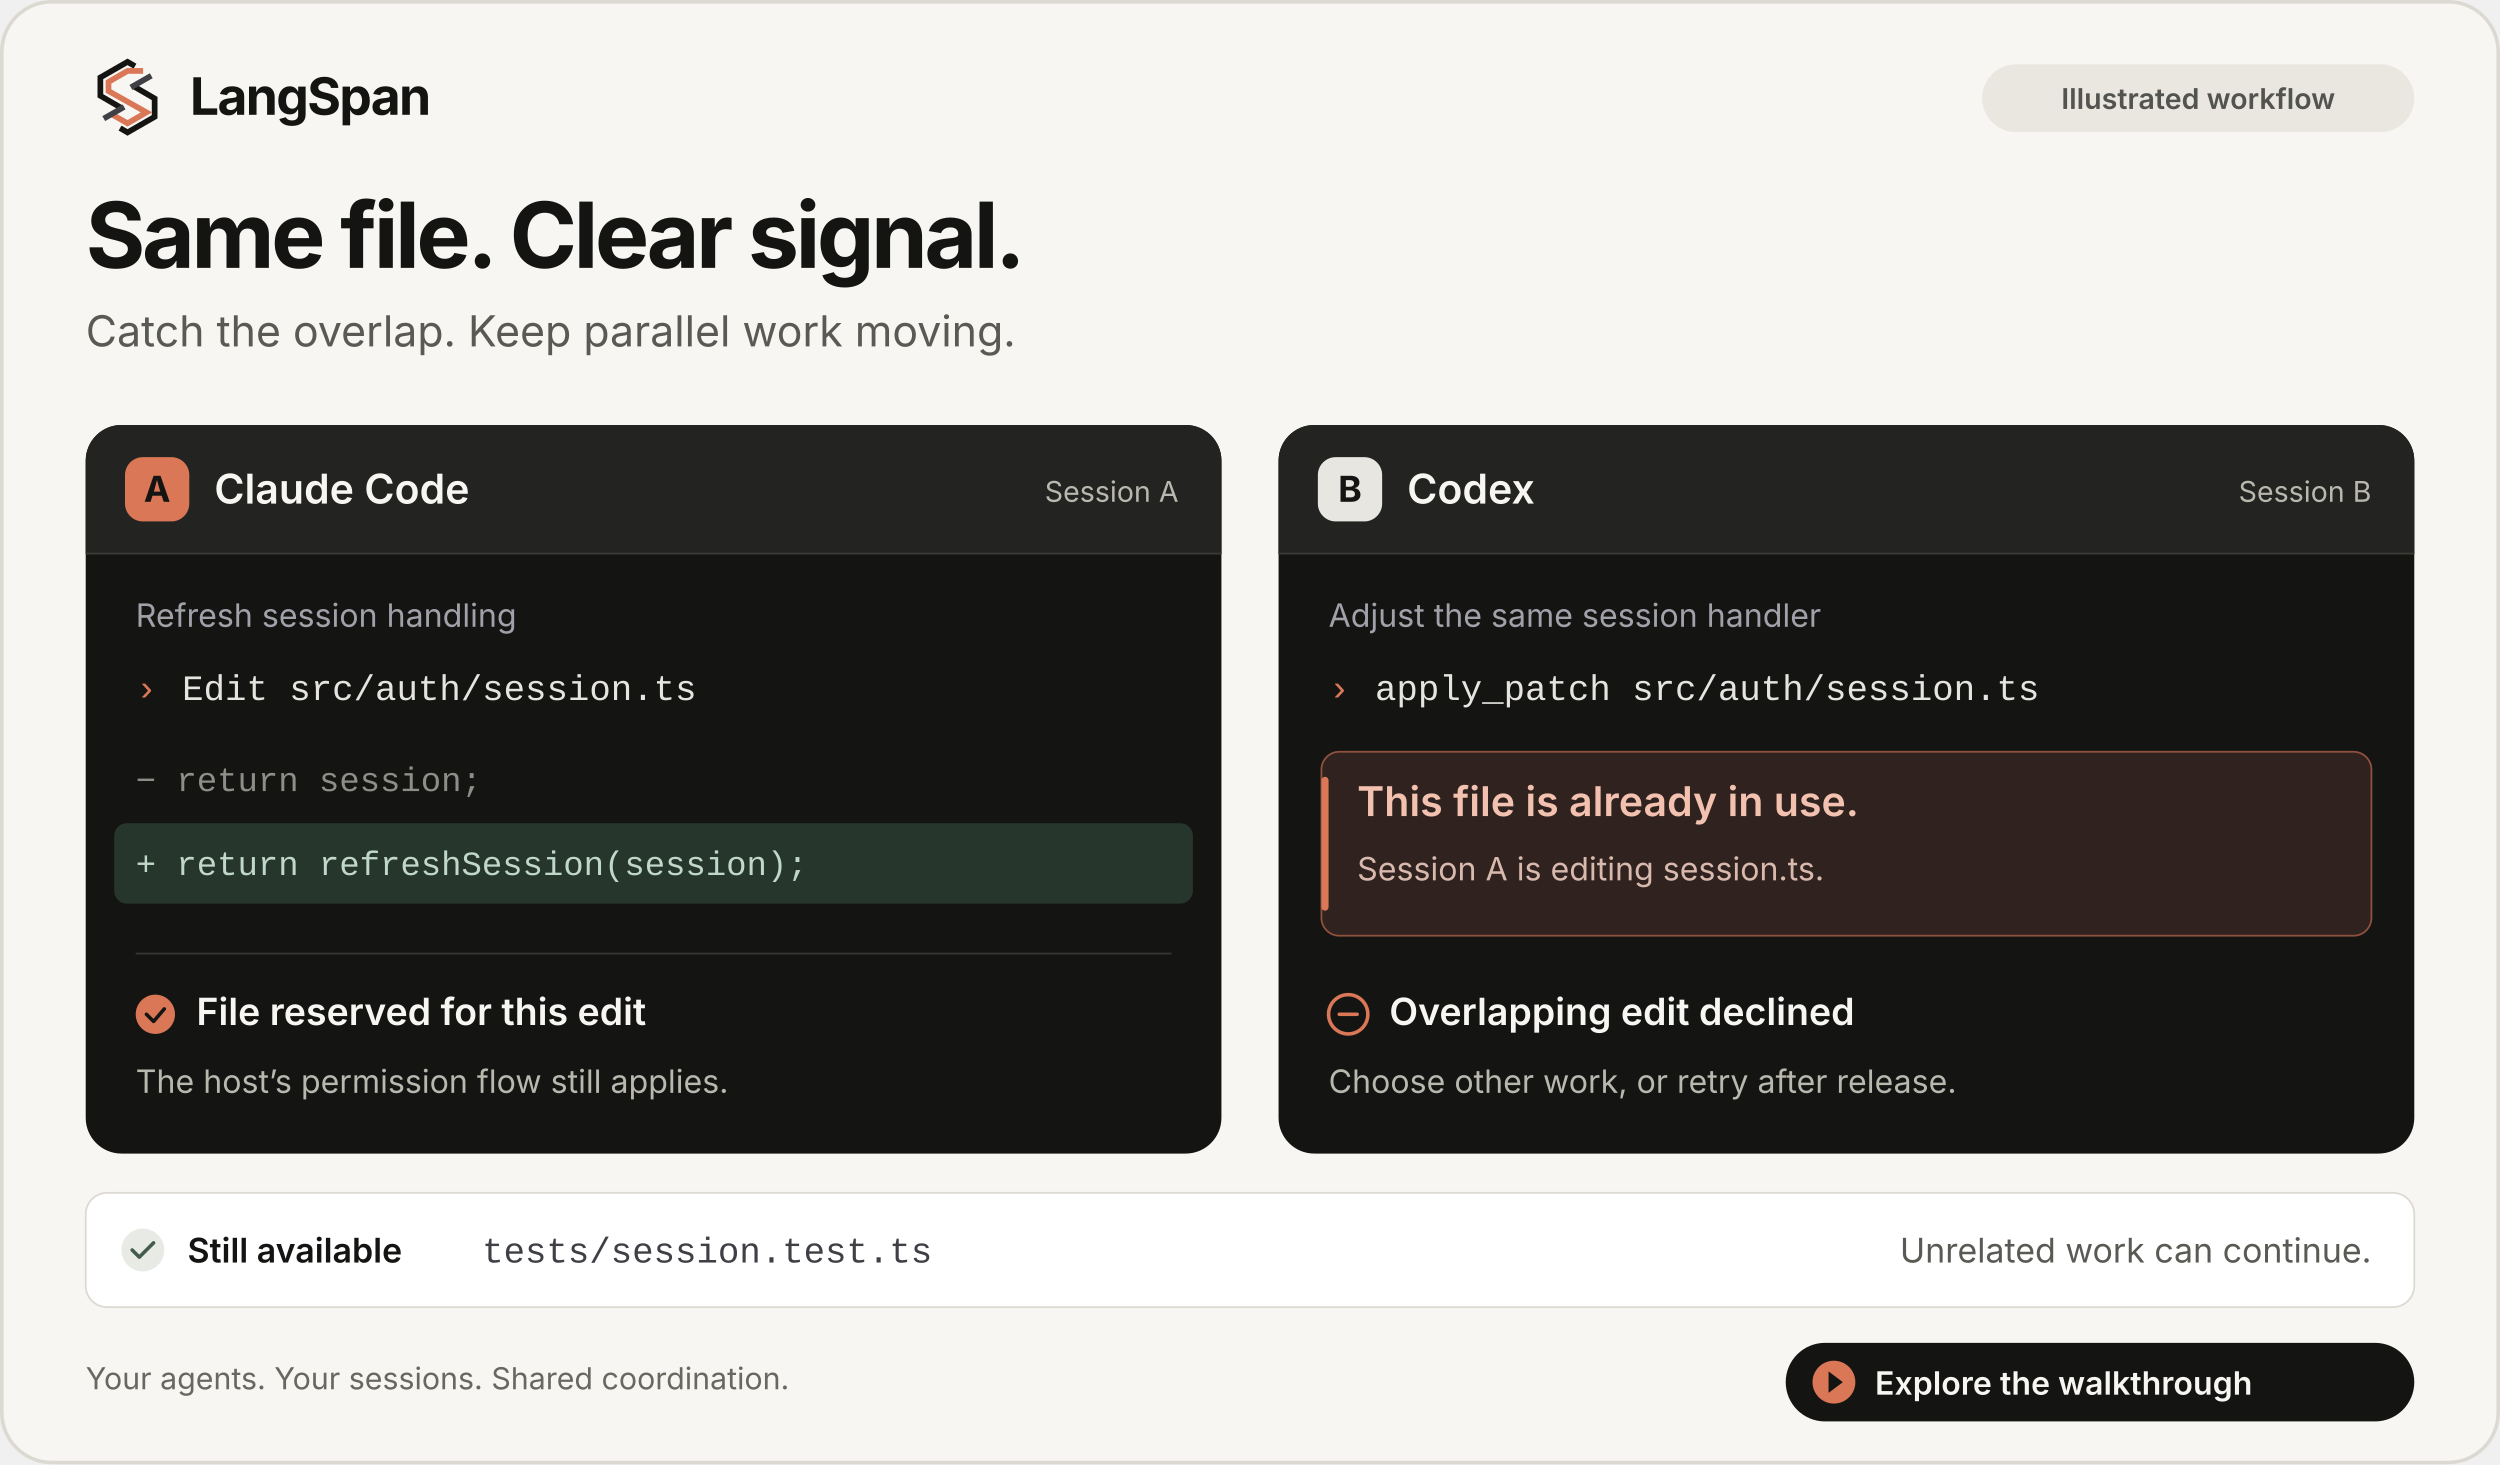
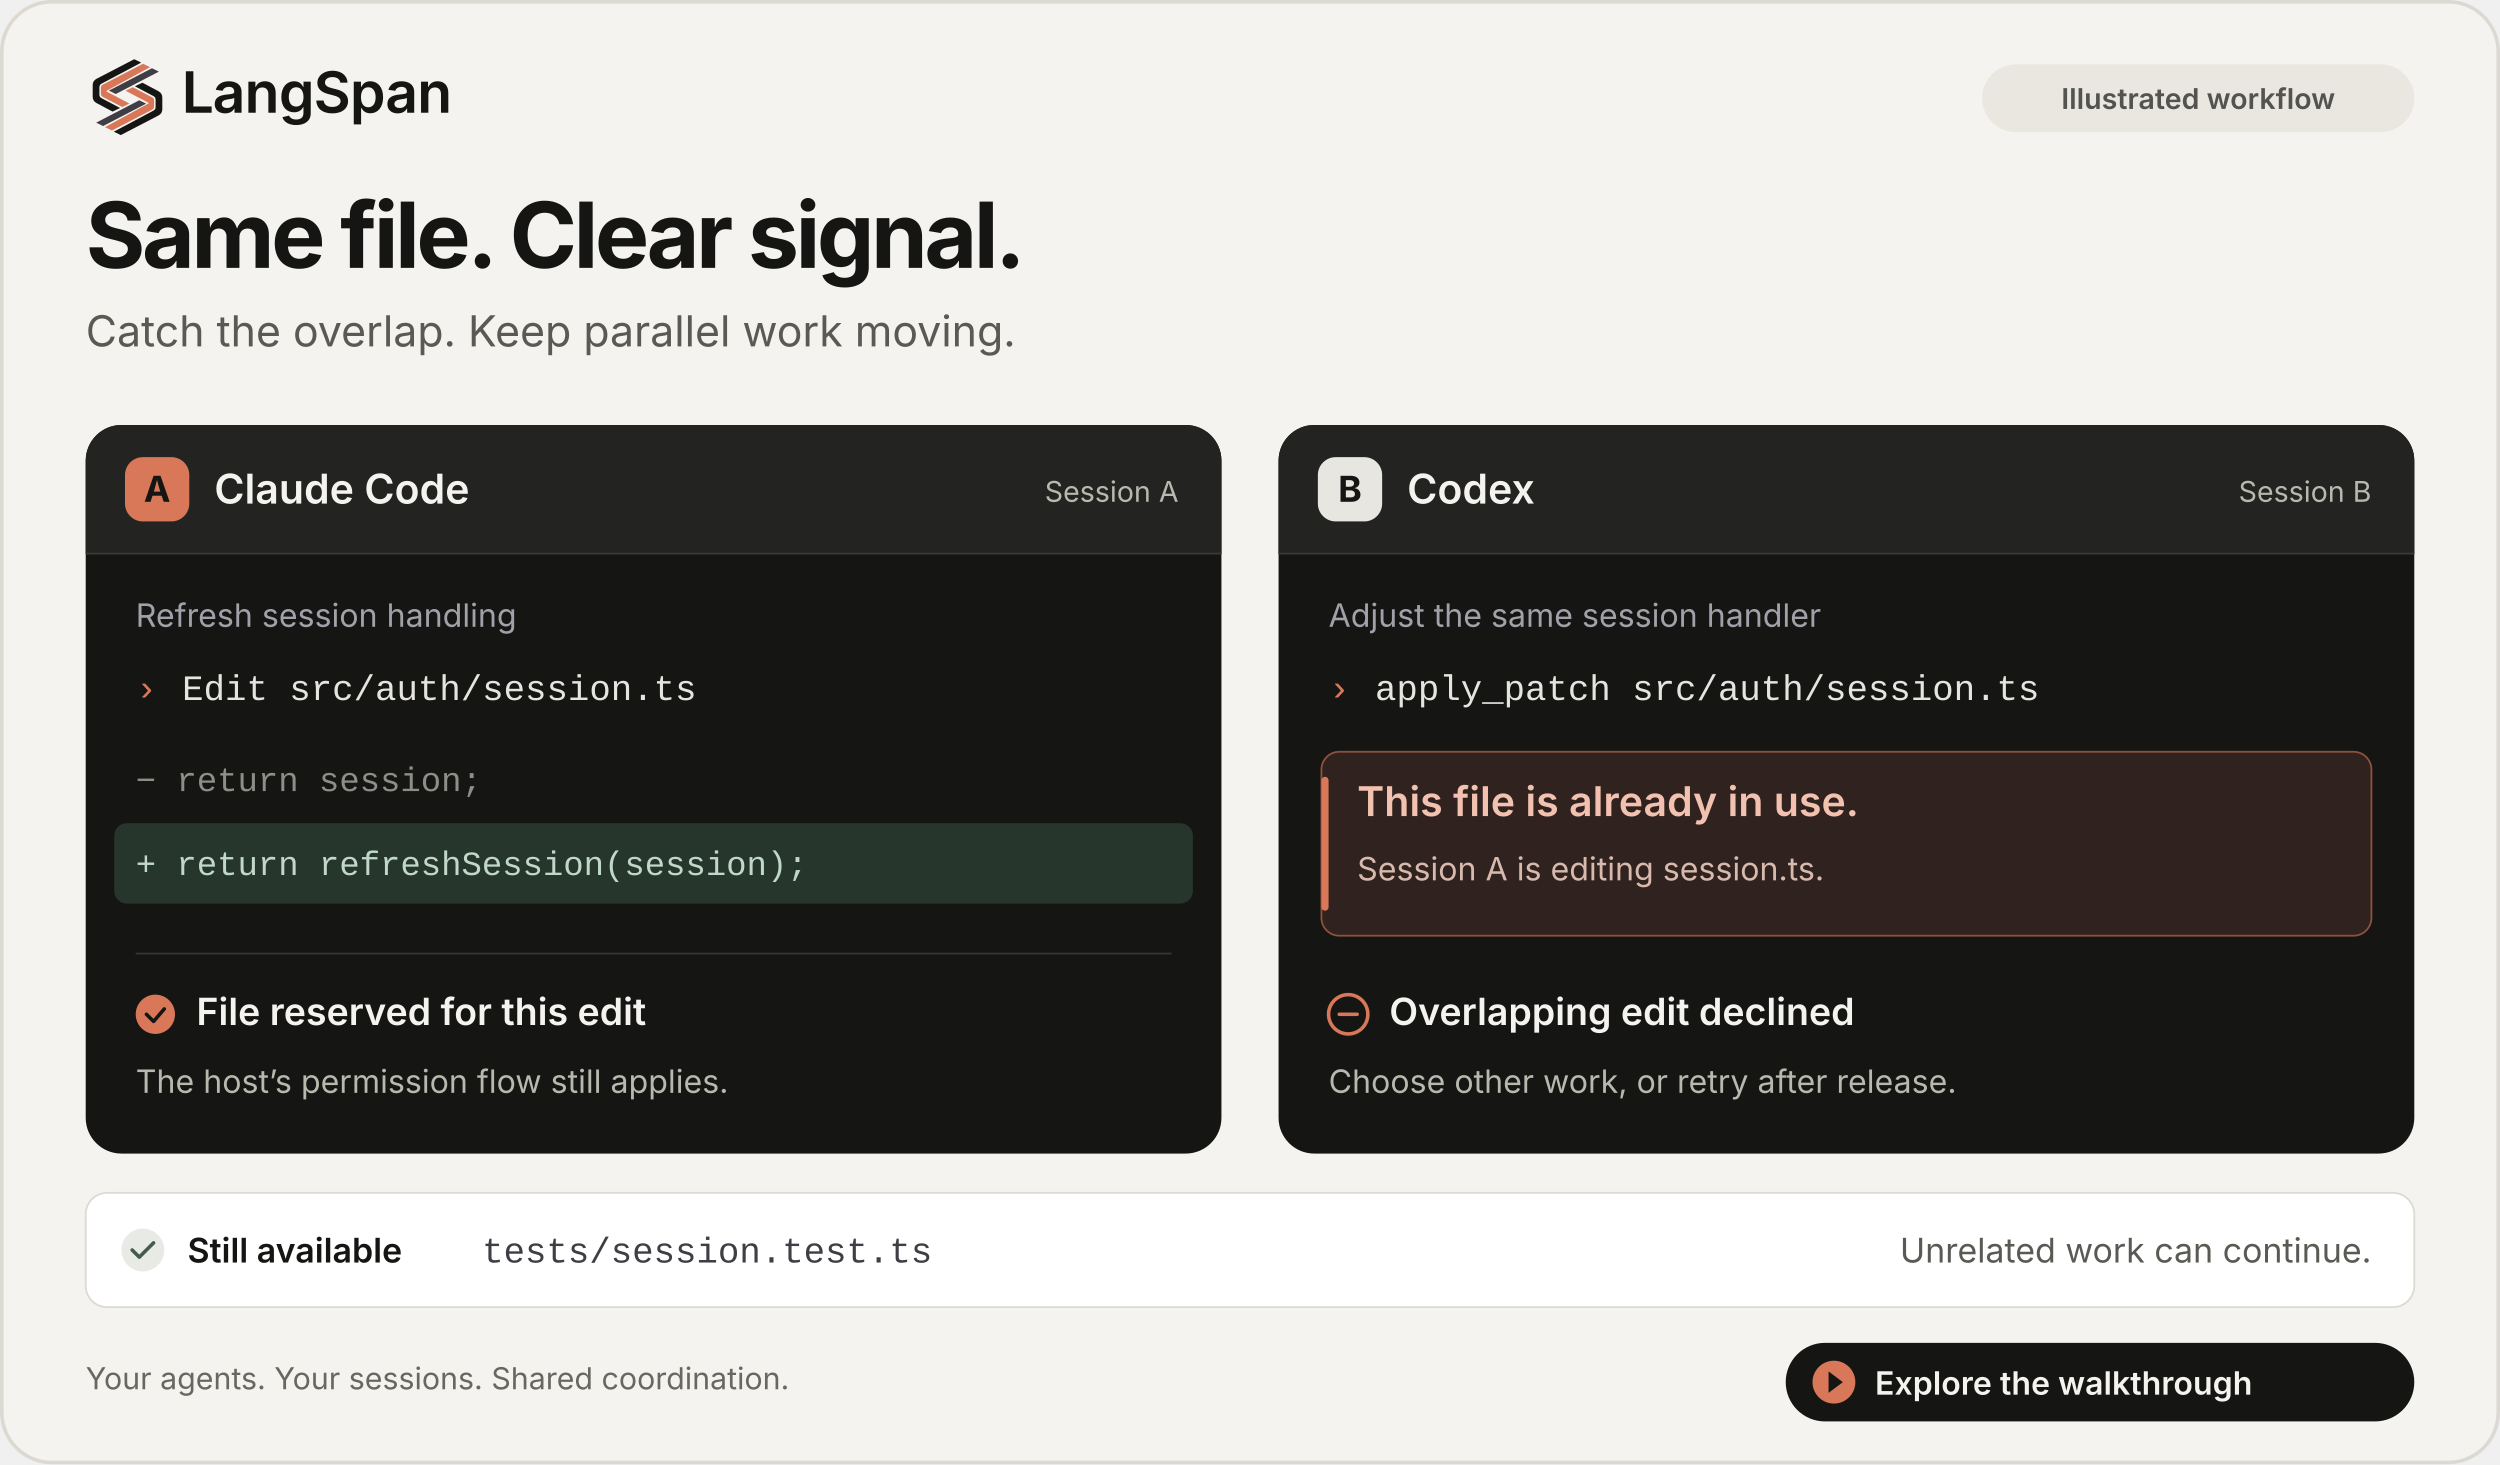
<svg xmlns="http://www.w3.org/2000/svg" width="1400" height="820" viewBox="0 0 1400 820" role="img" aria-labelledby="title desc">
  <defs>
    <clipPath id="left-clip">
      <rect x="48" y="238" width="636" height="408" rx="20" />
    </clipPath>
    <clipPath id="right-clip">
      <rect x="716" y="238" width="636" height="408" rx="20" />
    </clipPath>
  </defs>
-   <rect x="1" y="1" width="1398" height="818" rx="28" fill="#F7F6F2" stroke="#DCD9D2" stroke-width="2" />
+   <rect x="1" y="1" width="1398" height="818" rx="28" fill="#F4F3EF" stroke="#DCD9D2" stroke-width="2" />
  <g font-family="Inter, -apple-system, BlinkMacSystemFont, 'Segoe UI', Helvetica, Arial, sans-serif">
    <g transform="translate(41 24) scale(.76)" fill="none">
-       <g transform="translate(8 8)">
-         <path d="M 37.5 9.2 L 32 6 L 12 17.5 L 12 31 L 27.5 40" stroke="#141413" stroke-width="4.2" stroke-linecap="butt" stroke-linejoin="miter" />
-         <path d="M 36.5 24 L 52 33 L 52 46.5 L 32 58 L 26.5 54.8" stroke="#141413" stroke-width="4.2" stroke-linecap="butt" stroke-linejoin="miter" />
-         <path d="M 43.5 12.7 L 32 12.7 L 18 20.8 L 18 27.5 L 46 43.2 L 32 51.3 L 20.5 44.7" stroke="#D97757" stroke-width="4.2" stroke-linecap="butt" stroke-linejoin="miter" />
-         <path d="M 49.5 16.2 L 34.5 24.8" stroke="#3F3F46" stroke-width="4.2" stroke-linecap="butt" stroke-linejoin="miter" />
-         <path d="M 29.5 39.2 L 14.5 47.8" stroke="#3F3F46" stroke-width="4.2" stroke-linecap="butt" stroke-linejoin="miter" />
+       <g transform="translate(8, 8)">
+         <path d="M 42.10 6.55 L 36.95 4.05 L 9.19 18.47 Q 6.35 19.95 6.35 23.15 L 6.35 31.65 Q 6.35 34.85 9.17 36.35 L 21.00 42.65 L 26.55 40.00 L 12.89 32.79 Q 11.30 31.95 11.30 30.15 L 11.30 24.70 Q 11.30 22.90 12.89 22.06 Z M 21.90 57.45 L 27.05 59.95 L 54.81 45.53 Q 57.65 44.05 57.65 40.85 L 57.65 32.35 Q 57.65 29.15 54.83 27.65 L 43.00 21.35 L 37.45 24.00 L 51.11 31.21 Q 52.70 32.05 52.70 33.85 L 52.70 39.30 Q 52.70 41.10 51.11 41.94 Z" fill="#151513" />
+         <path d="M 48.60 9.90 L 43.45 7.40 L 13.82 22.76 Q 12.40 23.50 12.40 25.10 L 12.40 29.50 Q 12.40 31.10 13.82 31.84 L 28.10 39.30 L 33.40 36.70 L 16.81 27.97 Q 16.10 27.60 16.80 27.22 Z M 15.40 54.10 L 20.55 56.60 L 50.18 41.24 Q 51.60 40.50 51.60 38.90 L 51.60 34.50 Q 51.60 32.90 50.18 32.16 L 35.90 24.70 L 30.60 27.30 L 47.19 36.03 Q 47.90 36.40 47.20 36.78 Z" fill="#D87859" />
+         <path d="M 55.10 13.20 L 50.00 10.70 L 18.25 27.20 L 23.35 29.70 Z M 8.90 50.80 L 14.00 53.30 L 45.75 36.80 L 40.65 34.30 Z" fill="#3F3E44" />
      </g>
-       <text x="86" y="53" fill="#141413" font-size="38" font-weight="700" letter-spacing="-1.2">LangSpan</text>
+       <path d="M 83.01 51.50 L 102.00 51.50 L 102.00 46.86 L 88.54 46.86 L 88.54 20.95 L 83.01 20.95 L 83.01 51.50 Z M 111.94 51.96 C 115.54 51.96 117.68 50.28 118.67 48.35 L 118.85 48.35 L 118.85 51.50 L 124.04 51.50 L 124.04 36.17 C 124.04 30.11 119.10 28.30 114.73 28.30 C 109.91 28.30 106.22 30.44 105.02 34.61 L 110.06 35.33 C 110.60 33.77 112.12 32.42 114.76 32.42 C 117.27 32.42 118.64 33.71 118.64 35.96 L 118.64 36.05 C 118.64 37.60 117.01 37.67 112.97 38.11 C 108.53 38.59 104.27 39.91 104.27 45.07 C 104.27 49.58 107.57 51.96 111.94 51.96 Z M 113.34 48.00 C 111.09 48.00 109.48 46.97 109.48 44.98 C 109.48 42.91 111.28 42.04 113.70 41.70 C 115.12 41.51 117.95 41.15 118.65 40.58 L 118.65 43.28 C 118.65 45.83 116.59 48.00 113.34 48.00 Z M 134.48 38.08 C 134.48 34.77 136.48 32.86 139.33 32.86 C 142.12 32.86 143.79 34.69 143.79 37.75 L 143.79 51.50 L 149.18 51.50 L 149.18 36.91 C 149.20 31.43 146.07 28.30 141.34 28.30 C 137.91 28.30 135.55 29.94 134.51 32.48 L 134.24 32.48 L 134.24 28.59 L 129.08 28.59 L 129.08 51.50 L 134.48 51.50 L 134.48 38.08 Z M 164.25 60.57 C 170.44 60.57 175.01 57.73 175.01 51.87 L 175.01 28.59 L 169.68 28.59 L 169.68 32.38 L 169.38 32.38 C 168.56 30.72 166.84 28.30 162.81 28.30 C 157.51 28.30 153.35 32.44 153.35 39.97 C 153.35 47.44 157.51 51.17 162.79 51.17 C 166.71 51.17 168.55 49.07 169.38 47.39 L 169.65 47.39 L 169.65 51.72 C 169.65 55.10 167.42 56.48 164.34 56.48 C 161.09 56.48 159.66 54.95 159.00 53.60 L 154.14 54.78 C 155.12 57.99 158.42 60.57 164.25 60.57 Z M 164.30 46.94 C 160.74 46.94 158.85 44.16 158.85 39.94 C 158.85 35.78 160.70 32.72 164.30 32.72 C 167.77 32.72 169.68 35.60 169.68 39.94 C 169.68 44.31 167.74 46.94 164.30 46.94 Z M 196.80 29.35 L 202.12 29.35 C 202.01 24.19 197.62 20.54 191.11 20.54 C 184.70 20.54 179.88 24.15 179.90 29.55 C 179.90 33.93 183.01 36.45 188.04 37.75 L 191.51 38.64 C 194.81 39.48 196.99 40.51 197.01 42.88 C 196.99 45.49 194.51 47.23 190.90 47.23 C 187.44 47.23 184.76 45.69 184.54 42.48 L 179.09 42.48 C 179.31 48.55 183.83 51.96 190.95 51.96 C 198.27 51.96 202.52 48.31 202.54 42.92 C 202.52 37.63 198.15 35.21 193.56 34.12 L 190.69 33.41 C 188.19 32.81 185.47 31.75 185.50 29.20 C 185.52 26.90 187.57 25.22 191.03 25.22 C 194.33 25.22 196.51 26.76 196.80 29.35 Z M 206.72 60.09 L 212.12 60.09 L 212.12 47.89 L 212.34 47.89 C 213.19 49.56 214.97 51.90 218.91 51.90 C 224.30 51.90 228.34 47.62 228.34 40.07 C 228.34 32.44 224.18 28.30 218.89 28.30 C 214.84 28.30 213.16 30.72 212.34 32.38 L 212.03 32.38 L 212.03 28.59 L 206.72 28.59 L 206.72 60.09 Z M 212.02 40.05 C 212.02 35.60 213.93 32.72 217.40 32.72 C 220.99 32.72 222.84 35.78 222.84 40.05 C 222.84 44.34 220.96 47.47 217.40 47.47 C 213.95 47.47 212.02 44.49 212.02 40.05 Z M 239.14 51.96 C 242.74 51.96 244.89 50.28 245.87 48.35 L 246.05 48.35 L 246.05 51.50 L 251.25 51.50 L 251.25 36.17 C 251.25 30.11 246.30 28.30 241.93 28.30 C 237.12 28.30 233.42 30.44 232.23 34.61 L 237.27 35.33 C 237.81 33.77 239.33 32.42 241.97 32.42 C 244.47 32.42 245.84 33.71 245.84 35.96 L 245.84 36.05 C 245.84 37.60 244.22 37.67 240.17 38.11 C 235.73 38.59 231.48 39.91 231.48 45.07 C 231.48 49.58 234.77 51.96 239.14 51.96 Z M 240.55 48.00 C 238.30 48.00 236.68 46.97 236.68 44.98 C 236.68 42.91 238.49 42.04 240.91 41.70 C 242.32 41.51 245.16 41.15 245.86 40.58 L 245.86 43.28 C 245.86 45.83 243.80 48.00 240.55 48.00 Z M 261.69 38.08 C 261.69 34.77 263.68 32.86 266.53 32.86 C 269.32 32.86 270.99 34.69 270.99 37.75 L 270.99 51.50 L 276.39 51.50 L 276.39 36.91 C 276.41 31.43 273.27 28.30 268.55 28.30 C 265.11 28.30 262.76 29.94 261.71 32.48 L 261.45 32.48 L 261.45 28.59 L 256.29 28.59 L 256.29 51.50 L 261.69 51.50 L 261.69 38.08 Z" fill="#151513" />
    </g>
    <rect x="1110" y="36" width="242" height="38" rx="19" fill="#EAE7E0" />
    <text x="1231" y="61" text-anchor="middle" fill="#53534F" font-size="16" font-weight="600">Illustrated workflow</text>
-     <text x="48" y="150" fill="#141413" font-size="51" font-weight="700" letter-spacing="-1.9">Same file. Clear signal.</text>
+     <text x="48" y="150" fill="#151513" font-size="51" font-weight="700" letter-spacing="-1.9">Same file. Clear signal.</text>
    <text x="48" y="194" fill="#5A5A55" font-size="24">Catch the overlap. Keep parallel work moving.</text>
-     <rect x="48" y="238" width="636" height="408" rx="20" fill="#141413" />
+     <rect x="48" y="238" width="636" height="408" rx="20" fill="#151513" />
    <g clip-path="url(#left-clip)">
      <rect x="48" y="238" width="636" height="72" fill="#232321" />
      <path d="M48 310H684" stroke="#3A3A36" />
    </g>
-     <rect x="70" y="256" width="36" height="36" rx="10" fill="#D97757" />
-     <text x="88" y="281" text-anchor="middle" fill="#141413" font-size="20" font-weight="700">A</text>
-     <text x="120" y="282" fill="#F7F6F2" font-size="23" font-weight="600">Claude Code</text>
+     <rect x="70" y="256" width="36" height="36" rx="10" fill="#D87859" />
+     <text x="88" y="281" text-anchor="middle" fill="#151513" font-size="20" font-weight="700">A</text>
+     <text x="120" y="282" fill="#F4F3EF" font-size="23" font-weight="600">Claude Code</text>
    <text x="660" y="281" text-anchor="end" fill="#B8B8AE" font-size="16">Session A</text>
    <text x="76" y="351" fill="#A1A1AA" font-size="18">Refresh session handling</text>
    <g font-family="'SFMono-Regular', Consolas, 'Liberation Mono', monospace">
-       <text x="76" y="392" fill="#D97757" font-size="20">›</text>
+       <text x="76" y="392" fill="#D87859" font-size="20">›</text>
      <text x="102" y="392" fill="#E5E4DF" font-size="20">Edit src/auth/session.ts</text>
      <text x="76" y="443" fill="#8E8E88" font-size="19">− return session;</text>
      <rect x="64" y="461" width="604" height="45" rx="7" fill="#26362D" />
      <text x="76" y="490" fill="#C0D7C9" font-size="19">+ return refreshSession(session);</text>
    </g>
    <path d="M76 534H656" stroke="#363633" />
-     <circle cx="87" cy="568" r="11" fill="#D97757" />
-     <path d="m82 568 4 4 6-7" fill="none" stroke="#141413" stroke-width="2" stroke-linecap="round" stroke-linejoin="round" />
-     <text x="110" y="574" fill="#F7F6F2" font-size="21" font-weight="600">File reserved for this edit</text>
+     <circle cx="87" cy="568" r="11" fill="#D87859" />
+     <path d="m82 568 4 4 6-7" fill="none" stroke="#151513" stroke-width="2" stroke-linecap="round" stroke-linejoin="round" />
+     <text x="110" y="574" fill="#F4F3EF" font-size="21" font-weight="600">File reserved for this edit</text>
    <text x="76" y="612" fill="#B8B8AE" font-size="18">The host’s permission flow still applies.</text>
-     <rect x="716" y="238" width="636" height="408" rx="20" fill="#141413" />
+     <rect x="716" y="238" width="636" height="408" rx="20" fill="#151513" />
    <g clip-path="url(#right-clip)">
      <rect x="716" y="238" width="636" height="72" fill="#232321" />
      <path d="M716 310H1352" stroke="#3A3A36" />
    </g>
    <rect x="738" y="256" width="36" height="36" rx="10" fill="#E8E6E0" />
-     <text x="756" y="281" text-anchor="middle" fill="#141413" font-size="20" font-weight="700">B</text>
-     <text x="788" y="282" fill="#F7F6F2" font-size="23" font-weight="600">Codex</text>
+     <text x="756" y="281" text-anchor="middle" fill="#151513" font-size="20" font-weight="700">B</text>
+     <text x="788" y="282" fill="#F4F3EF" font-size="23" font-weight="600">Codex</text>
    <text x="1328" y="281" text-anchor="end" fill="#B8B8AE" font-size="16">Session B</text>
    <text x="744" y="351" fill="#A1A1AA" font-size="18">Adjust the same session handler</text>
    <g font-family="'SFMono-Regular', Consolas, 'Liberation Mono', monospace">
-       <text x="744" y="392" fill="#D97757" font-size="20">›</text>
+       <text x="744" y="392" fill="#D87859" font-size="20">›</text>
      <text x="770" y="392" fill="#E5E4DF" font-size="20">apply_patch src/auth/session.ts</text>
    </g>
    <rect x="740" y="421" width="588" height="103" rx="10" fill="#30221E" stroke="#8F513D" />
-     <rect x="740" y="435" width="4" height="75" rx="2" fill="#D97757" />
+     <rect x="740" y="435" width="4" height="75" rx="2" fill="#D87859" />
    <text x="760" y="457" fill="#F3C1AF" font-size="23" font-weight="600">This file is already in use.</text>
    <text x="760" y="493" fill="#D8B9AE" font-size="18">Session A is editing session.ts.</text>
-     <circle cx="755" cy="568" r="11" fill="none" stroke="#D97757" stroke-width="2" />
-     <path d="M750 568h10" stroke="#D97757" stroke-width="2" stroke-linecap="round" />
-     <text x="778" y="574" fill="#F7F6F2" font-size="21" font-weight="600">Overlapping edit declined</text>
+     <circle cx="755" cy="568" r="11" fill="none" stroke="#D87859" stroke-width="2" />
+     <path d="M750 568h10" stroke="#D87859" stroke-width="2" stroke-linecap="round" />
+     <text x="778" y="574" fill="#F4F3EF" font-size="21" font-weight="600">Overlapping edit declined</text>
    <text x="744" y="612" fill="#B8B8AE" font-size="18">Choose other work, or retry after release.</text>
    <rect x="48" y="668" width="1304" height="64" rx="12" fill="#FFFFFF" stroke="#DCD9D2" />
    <circle cx="80" cy="700" r="12" fill="#E8EBE5" />
    <path d="m74 700 4 4 8-8" fill="none" stroke="#445C4C" stroke-width="2" stroke-linecap="round" stroke-linejoin="round" />
-     <text x="105" y="707" fill="#141413" font-size="19" font-weight="600">Still available</text>
-     <text x="270" y="707" fill="#3F3F46" font-size="20" font-family="'SFMono-Regular', Consolas, 'Liberation Mono', monospace">tests/session.test.ts</text>
+     <text x="105" y="707" fill="#151513" font-size="19" font-weight="600">Still available</text>
+     <text x="270" y="707" fill="#3F3E44" font-size="20" font-family="'SFMono-Regular', Consolas, 'Liberation Mono', monospace">tests/session.test.ts</text>
    <text x="1328" y="707" text-anchor="end" fill="#5A5A55" font-size="19">Unrelated work can continue.</text>
    <text x="48" y="778" fill="#686861" font-size="17">Your agents. Your sessions. Shared coordination.</text>
-     <rect x="1000" y="752" width="352" height="44" rx="22" fill="#141413" />
-     <circle cx="1027" cy="774" r="12" fill="#D97757" />
-     <path d="m1024 768 8 6-8 6z" fill="#141413" />
-     <text x="1050" y="781" fill="#F7F6F2" font-size="18" font-weight="600">Explore the walkthrough</text>
+     <rect x="1000" y="752" width="352" height="44" rx="22" fill="#151513" />
+     <circle cx="1027" cy="774" r="12" fill="#D87859" />
+     <path d="m1024 768 8 6-8 6z" fill="#151513" />
+     <text x="1050" y="781" fill="#F4F3EF" font-size="18" font-weight="600">Explore the walkthrough</text>
  </g>
</svg>
